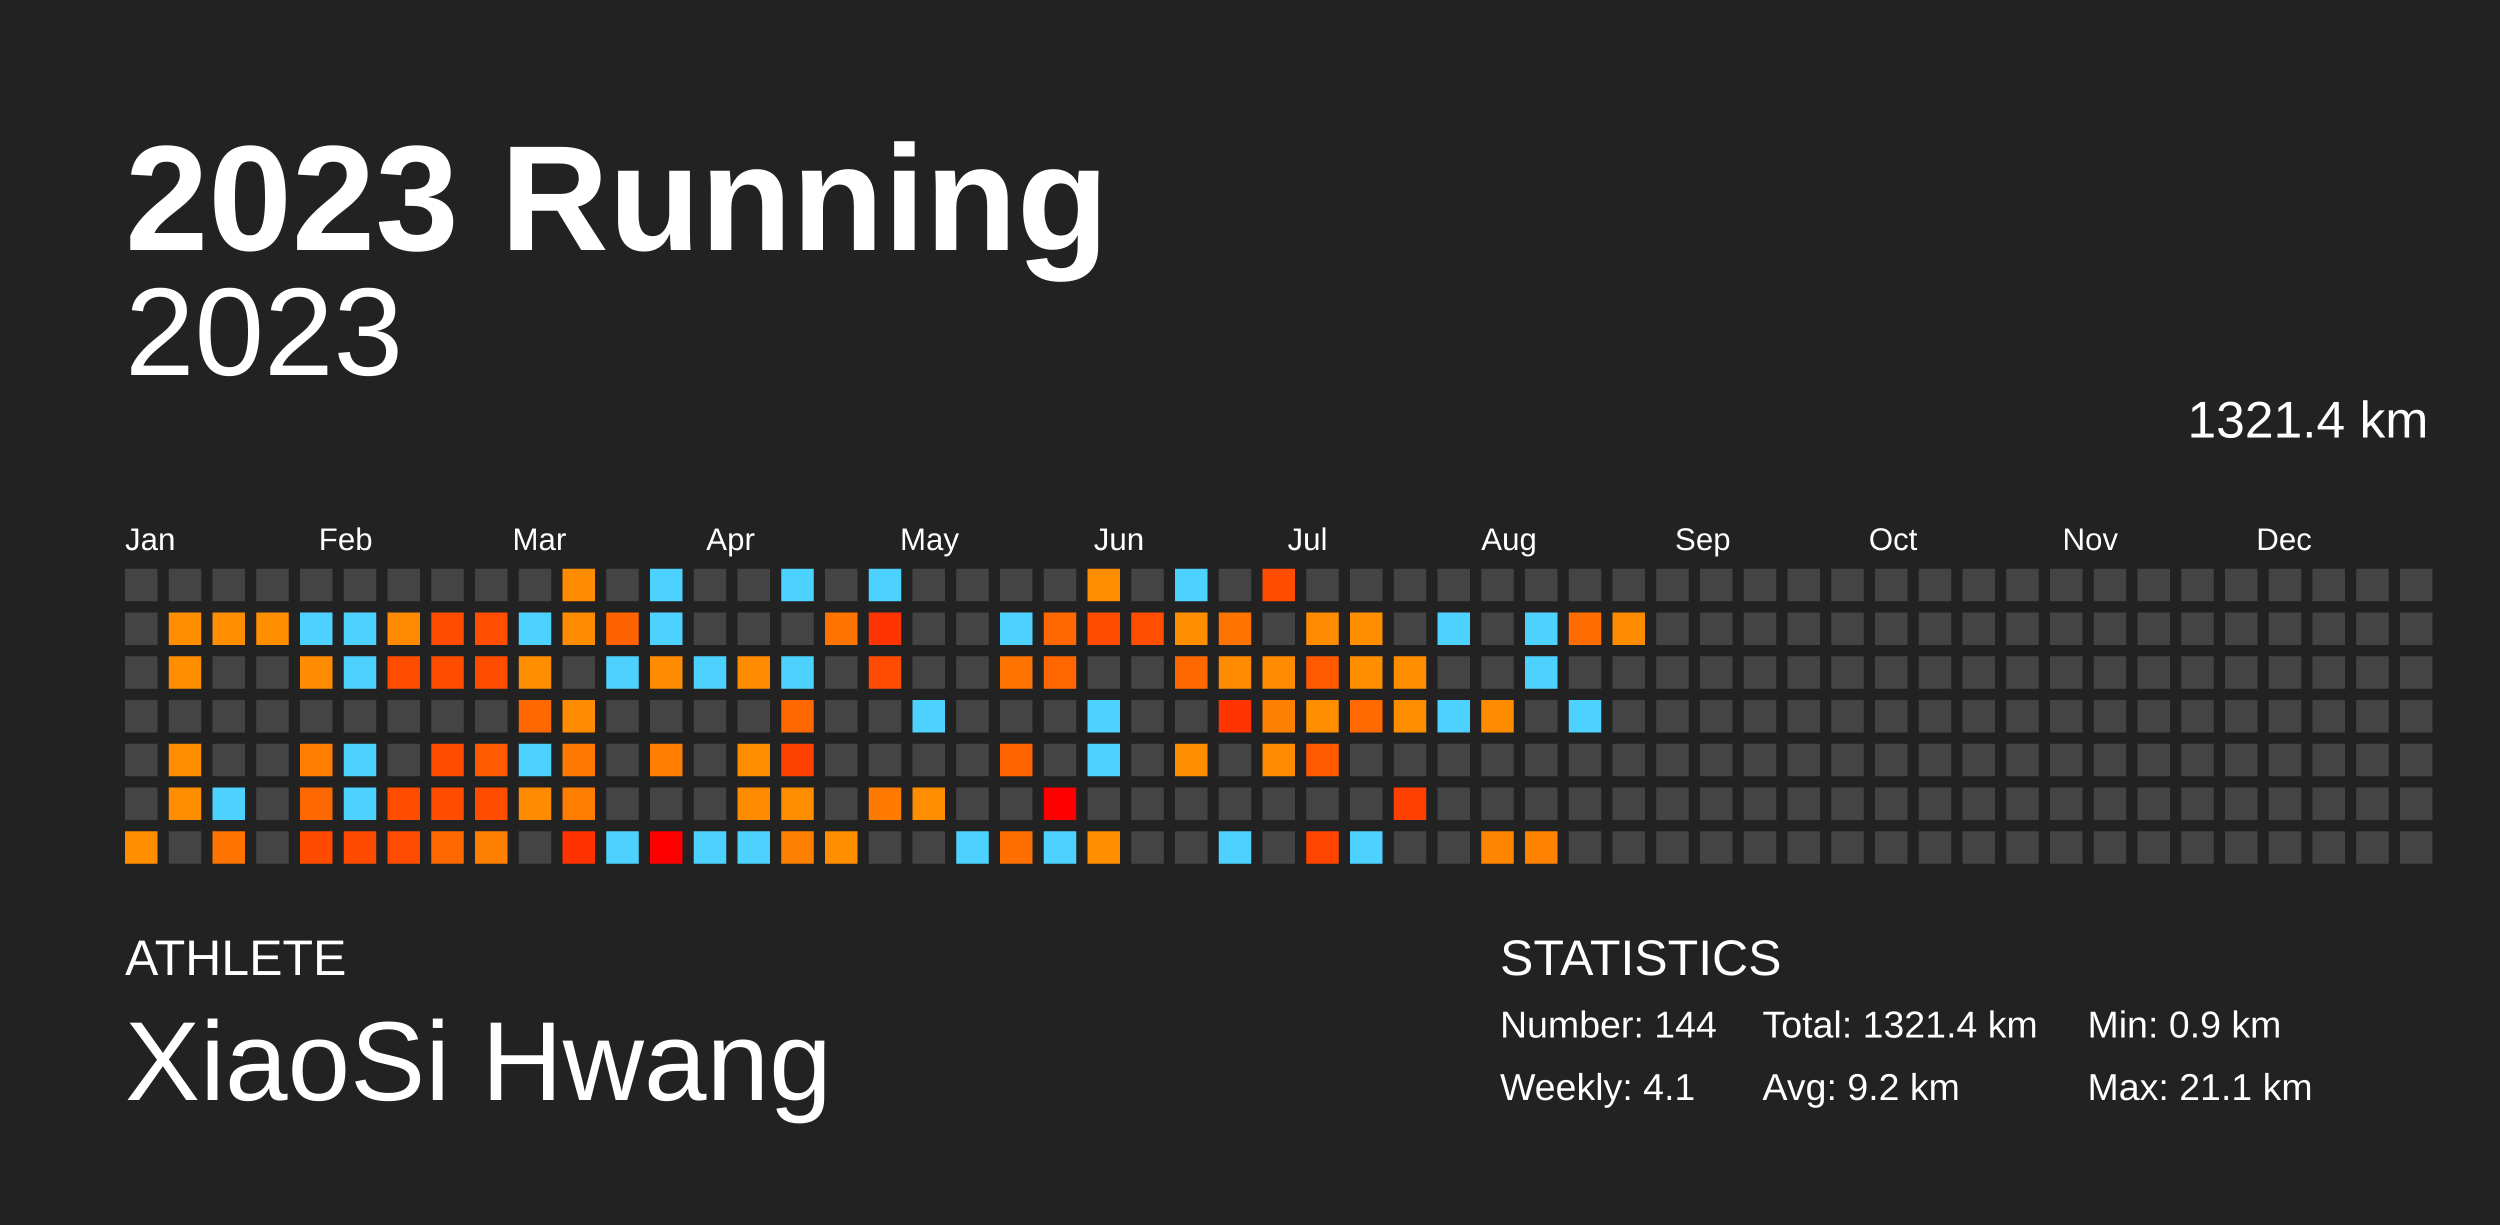
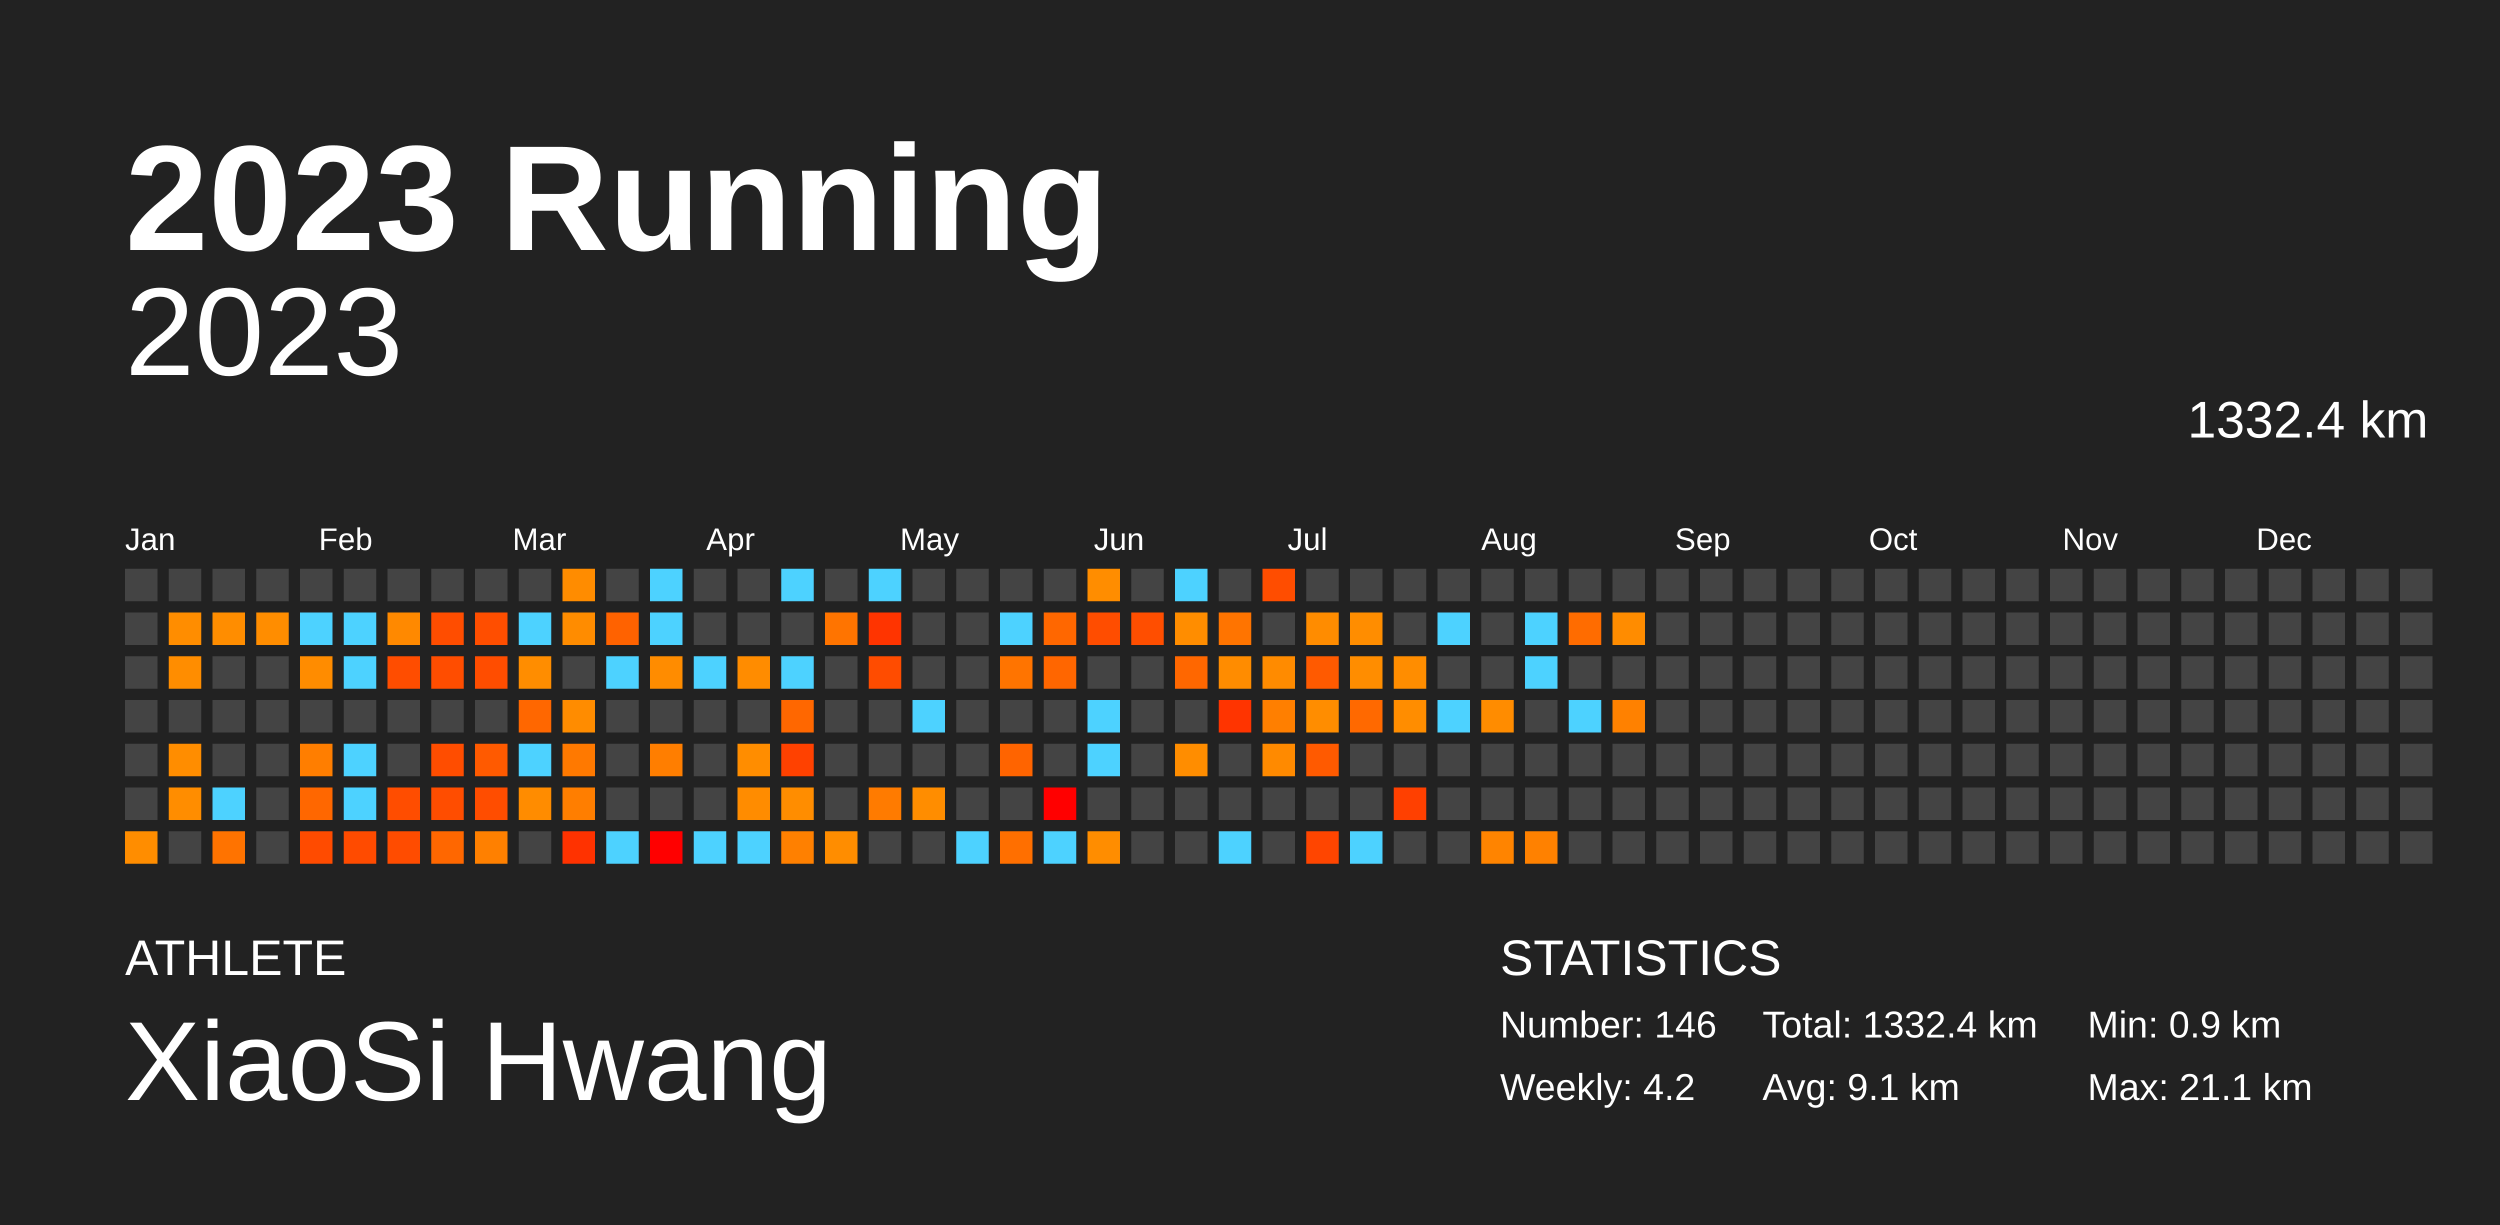
<svg xmlns="http://www.w3.org/2000/svg" baseProfile="full" height="98mm" version="1.1" viewBox="0,0,200,98" width="200mm">
  <defs />
  <rect fill="#222222" height="98" width="200" x="0" y="0" />
  <text fill="#FFFFFF" style="font-size:12px; font-family:Arial; font-weight:bold;" x="10" y="20">2023 Running</text>
  <text fill="#FFFFFF" style="font-size:4px; font-family:Arial" x="10" y="78">ATHLETE</text>
  <text fill="#FFFFFF" style="font-size:9px; font-family:Arial" x="10" y="88">XiaoSi Hwang</text>
  <text fill="#FFFFFF" style="font-size:4px; font-family:Arial" x="120" y="78">STATISTICS</text>
-   <text fill="#FFFFFF" style="font-size:3px; font-family:Arial" x="120" y="83">Number: 144</text>
-   <text fill="#FFFFFF" style="font-size:3px; font-family:Arial" x="120" y="88">Weekly: 4.1</text>
-   <text fill="#FFFFFF" style="font-size:3px; font-family:Arial" x="141" y="83">Total: 1321.4 km</text>
-   <text fill="#FFFFFF" style="font-size:3px; font-family:Arial" x="141" y="88">Avg: 9.2 km</text>
+   <text fill="#FFFFFF" style="font-size:3px; font-family:Arial" x="120" y="83">Number: 146</text>
+   <text fill="#FFFFFF" style="font-size:3px; font-family:Arial" x="120" y="88">Weekly: 4.2</text>
+   <text fill="#FFFFFF" style="font-size:3px; font-family:Arial" x="141" y="83">Total: 1332.4 km</text>
+   <text fill="#FFFFFF" style="font-size:3px; font-family:Arial" x="141" y="88">Avg: 9.1 km</text>
  <text fill="#FFFFFF" style="font-size:3px; font-family:Arial" x="167" y="83">Min: 0.9 km</text>
  <text fill="#FFFFFF" style="font-size:3px; font-family:Arial" x="167" y="88">Max: 21.1 km</text>
  <text alignment-baseline="hanging" fill="#FFFFFF" style="font-size:10.0px; font-family:Arial;" x="10" y="30">2023</text>
-   <text alignment-baseline="hanging" fill="#FFFFFF" style="font-size:4.125px; font-family:Arial;" x="175" y="35">1321.4 km</text>
+   <text alignment-baseline="hanging" fill="#FFFFFF" style="font-size:4.125px; font-family:Arial;" x="175" y="35">1332.4 km</text>
  <text fill="#FFFFFF" style="font-size:2.5px; font-family:Arial" x="10.0" y="44">Jan</text>
  <text fill="#FFFFFF" style="font-size:2.5px; font-family:Arial" x="25.5" y="44">Feb</text>
  <text fill="#FFFFFF" style="font-size:2.5px; font-family:Arial" x="41.0" y="44">Mar</text>
  <text fill="#FFFFFF" style="font-size:2.5px; font-family:Arial" x="56.5" y="44">Apr</text>
  <text fill="#FFFFFF" style="font-size:2.5px; font-family:Arial" x="72.0" y="44">May</text>
  <text fill="#FFFFFF" style="font-size:2.5px; font-family:Arial" x="87.5" y="44">Jun</text>
  <text fill="#FFFFFF" style="font-size:2.5px; font-family:Arial" x="103.0" y="44">Jul</text>
  <text fill="#FFFFFF" style="font-size:2.5px; font-family:Arial" x="118.5" y="44">Aug</text>
  <text fill="#FFFFFF" style="font-size:2.5px; font-family:Arial" x="134.0" y="44">Sep</text>
  <text fill="#FFFFFF" style="font-size:2.5px; font-family:Arial" x="149.5" y="44">Oct</text>
  <text fill="#FFFFFF" style="font-size:2.5px; font-family:Arial" x="165.0" y="44">Nov</text>
  <text fill="#FFFFFF" style="font-size:2.5px; font-family:Arial" x="180.5" y="44">Dec</text>
  <rect fill="#444444" height="2.6" width="2.6" x="10.0" y="45.5" />
  <rect fill="#444444" height="2.6" width="2.6" x="10.0" y="49.0" />
  <rect fill="#444444" height="2.6" width="2.6" x="10.0" y="52.5" />
  <rect fill="#444444" height="2.6" width="2.6" x="10.0" y="56.0" />
  <rect fill="#444444" height="2.6" width="2.6" x="10.0" y="59.5" />
  <rect fill="#444444" height="2.6" width="2.6" x="10.0" y="63.0" />
  <rect fill="#ff8d00" height="2.6" width="2.6" x="10.0" y="66.5" />
  <rect fill="#444444" height="2.6" width="2.6" x="13.5" y="45.5" />
  <rect fill="#ff8d00" height="2.6" width="2.6" x="13.5" y="49.0" />
  <rect fill="#ff8d00" height="2.6" width="2.6" x="13.5" y="52.5" />
  <rect fill="#444444" height="2.6" width="2.6" x="13.5" y="56.0" />
  <rect fill="#ff8d00" height="2.6" width="2.6" x="13.5" y="59.5" />
  <rect fill="#ff8d00" height="2.6" width="2.6" x="13.5" y="63.0" />
  <rect fill="#444444" height="2.6" width="2.6" x="13.5" y="66.5" />
  <rect fill="#444444" height="2.6" width="2.6" x="17.0" y="45.5" />
  <rect fill="#ff8d00" height="2.6" width="2.6" x="17.0" y="49.0" />
  <rect fill="#444444" height="2.6" width="2.6" x="17.0" y="52.5" />
  <rect fill="#444444" height="2.6" width="2.6" x="17.0" y="56.0" />
  <rect fill="#444444" height="2.6" width="2.6" x="17.0" y="59.5" />
  <rect fill="#4dd2ff" height="2.6" width="2.6" x="17.0" y="63.0" />
  <rect fill="#ff7300" height="2.6" width="2.6" x="17.0" y="66.5" />
  <rect fill="#444444" height="2.6" width="2.6" x="20.5" y="45.5" />
  <rect fill="#ff8d00" height="2.6" width="2.6" x="20.5" y="49.0" />
  <rect fill="#444444" height="2.6" width="2.6" x="20.5" y="52.5" />
  <rect fill="#444444" height="2.6" width="2.6" x="20.5" y="56.0" />
  <rect fill="#444444" height="2.6" width="2.6" x="20.5" y="59.5" />
  <rect fill="#444444" height="2.6" width="2.6" x="20.5" y="63.0" />
  <rect fill="#444444" height="2.6" width="2.6" x="20.5" y="66.5" />
  <rect fill="#444444" height="2.6" width="2.6" x="24.0" y="45.5" />
  <rect fill="#4dd2ff" height="2.6" width="2.6" x="24.0" y="49.0" />
  <rect fill="#ff8c00" height="2.6" width="2.6" x="24.0" y="52.5" />
  <rect fill="#444444" height="2.6" width="2.6" x="24.0" y="56.0" />
  <rect fill="#ff7e00" height="2.6" width="2.6" x="24.0" y="59.5" />
  <rect fill="#ff6700" height="2.6" width="2.6" x="24.0" y="63.0" />
  <rect fill="#ff4b00" height="2.6" width="2.6" x="24.0" y="66.5" />
  <rect fill="#444444" height="2.6" width="2.6" x="27.5" y="45.5" />
  <rect fill="#4dd2ff" height="2.6" width="2.6" x="27.5" y="49.0" />
  <rect fill="#4dd2ff" height="2.6" width="2.6" x="27.5" y="52.5" />
  <rect fill="#444444" height="2.6" width="2.6" x="27.5" y="56.0" />
  <rect fill="#4dd2ff" height="2.6" width="2.6" x="27.5" y="59.5" />
  <rect fill="#4dd2ff" height="2.6" width="2.6" x="27.5" y="63.0" />
  <rect fill="#ff4b00" height="2.6" width="2.6" x="27.5" y="66.5" />
  <rect fill="#444444" height="2.6" width="2.6" x="31.0" y="45.5" />
  <rect fill="#ff8900" height="2.6" width="2.6" x="31.0" y="49.0" />
  <rect fill="#ff4d00" height="2.6" width="2.6" x="31.0" y="52.5" />
  <rect fill="#444444" height="2.6" width="2.6" x="31.0" y="56.0" />
  <rect fill="#444444" height="2.6" width="2.6" x="31.0" y="59.5" />
  <rect fill="#ff4d00" height="2.6" width="2.6" x="31.0" y="63.0" />
  <rect fill="#ff4c00" height="2.6" width="2.6" x="31.0" y="66.5" />
  <rect fill="#444444" height="2.6" width="2.6" x="34.5" y="45.5" />
  <rect fill="#ff4d00" height="2.6" width="2.6" x="34.5" y="49.0" />
  <rect fill="#ff4d00" height="2.6" width="2.6" x="34.5" y="52.5" />
  <rect fill="#444444" height="2.6" width="2.6" x="34.5" y="56.0" />
  <rect fill="#ff4d00" height="2.6" width="2.6" x="34.5" y="59.5" />
  <rect fill="#ff4d00" height="2.6" width="2.6" x="34.5" y="63.0" />
  <rect fill="#ff6700" height="2.6" width="2.6" x="34.5" y="66.5" />
  <rect fill="#444444" height="2.6" width="2.6" x="38.0" y="45.5" />
  <rect fill="#ff4e00" height="2.6" width="2.6" x="38.0" y="49.0" />
  <rect fill="#ff4d00" height="2.6" width="2.6" x="38.0" y="52.5" />
  <rect fill="#444444" height="2.6" width="2.6" x="38.0" y="56.0" />
  <rect fill="#ff5a00" height="2.6" width="2.6" x="38.0" y="59.5" />
  <rect fill="#ff4d00" height="2.6" width="2.6" x="38.0" y="63.0" />
  <rect fill="#ff8000" height="2.6" width="2.6" x="38.0" y="66.5" />
  <rect fill="#444444" height="2.6" width="2.6" x="41.5" y="45.5" />
  <rect fill="#4dd2ff" height="2.6" width="2.6" x="41.5" y="49.0" />
  <rect fill="#ff8d00" height="2.6" width="2.6" x="41.5" y="52.5" />
  <rect fill="#ff6700" height="2.6" width="2.6" x="41.5" y="56.0" />
  <rect fill="#4dd2ff" height="2.6" width="2.6" x="41.5" y="59.5" />
  <rect fill="#ff8c00" height="2.6" width="2.6" x="41.5" y="63.0" />
  <rect fill="#444444" height="2.6" width="2.6" x="41.5" y="66.5" />
  <rect fill="#ff8c00" height="2.6" width="2.6" x="45.0" y="45.5" />
  <rect fill="#ff8c00" height="2.6" width="2.6" x="45.0" y="49.0" />
  <rect fill="#444444" height="2.6" width="2.6" x="45.0" y="52.5" />
  <rect fill="#ff8c00" height="2.6" width="2.6" x="45.0" y="56.0" />
  <rect fill="#ff7900" height="2.6" width="2.6" x="45.0" y="59.5" />
  <rect fill="#ff7e00" height="2.6" width="2.6" x="45.0" y="63.0" />
  <rect fill="#ff3200" height="2.6" width="2.6" x="45.0" y="66.5" />
  <rect fill="#444444" height="2.6" width="2.6" x="48.5" y="45.5" />
  <rect fill="#ff6200" height="2.6" width="2.6" x="48.5" y="49.0" />
  <rect fill="#4dd2ff" height="2.6" width="2.6" x="48.5" y="52.5" />
  <rect fill="#444444" height="2.6" width="2.6" x="48.5" y="56.0" />
  <rect fill="#444444" height="2.6" width="2.6" x="48.5" y="59.5" />
  <rect fill="#444444" height="2.6" width="2.6" x="48.5" y="63.0" />
  <rect fill="#4dd2ff" height="2.6" width="2.6" x="48.5" y="66.5" />
  <rect fill="#4dd2ff" height="2.6" width="2.6" x="52.0" y="45.5" />
  <rect fill="#4dd2ff" height="2.6" width="2.6" x="52.0" y="49.0" />
  <rect fill="#ff8c00" height="2.6" width="2.6" x="52.0" y="52.5" />
  <rect fill="#444444" height="2.6" width="2.6" x="52.0" y="56.0" />
  <rect fill="#ff7e00" height="2.6" width="2.6" x="52.0" y="59.5" />
  <rect fill="#444444" height="2.6" width="2.6" x="52.0" y="63.0" />
  <rect fill="red" height="2.6" width="2.6" x="52.0" y="66.5" />
  <rect fill="#444444" height="2.6" width="2.6" x="55.5" y="45.5" />
  <rect fill="#444444" height="2.6" width="2.6" x="55.5" y="49.0" />
  <rect fill="#4dd2ff" height="2.6" width="2.6" x="55.5" y="52.5" />
  <rect fill="#444444" height="2.6" width="2.6" x="55.5" y="56.0" />
  <rect fill="#444444" height="2.6" width="2.6" x="55.5" y="59.5" />
  <rect fill="#444444" height="2.6" width="2.6" x="55.5" y="63.0" />
  <rect fill="#4dd2ff" height="2.6" width="2.6" x="55.5" y="66.5" />
  <rect fill="#444444" height="2.6" width="2.6" x="59.0" y="45.5" />
  <rect fill="#444444" height="2.6" width="2.6" x="59.0" y="49.0" />
  <rect fill="#ff8c00" height="2.6" width="2.6" x="59.0" y="52.5" />
  <rect fill="#444444" height="2.6" width="2.6" x="59.0" y="56.0" />
  <rect fill="#ff8d00" height="2.6" width="2.6" x="59.0" y="59.5" />
  <rect fill="#ff8c00" height="2.6" width="2.6" x="59.0" y="63.0" />
  <rect fill="#4dd2ff" height="2.6" width="2.6" x="59.0" y="66.5" />
  <rect fill="#4dd2ff" height="2.6" width="2.6" x="62.5" y="45.5" />
  <rect fill="#444444" height="2.6" width="2.6" x="62.5" y="49.0" />
  <rect fill="#4dd2ff" height="2.6" width="2.6" x="62.5" y="52.5" />
  <rect fill="#ff6700" height="2.6" width="2.6" x="62.5" y="56.0" />
  <rect fill="#ff4100" height="2.6" width="2.6" x="62.5" y="59.5" />
  <rect fill="#ff8d00" height="2.6" width="2.6" x="62.5" y="63.0" />
  <rect fill="#ff8000" height="2.6" width="2.6" x="62.5" y="66.5" />
  <rect fill="#444444" height="2.6" width="2.6" x="66.0" y="45.5" />
  <rect fill="#ff7400" height="2.6" width="2.6" x="66.0" y="49.0" />
  <rect fill="#444444" height="2.6" width="2.6" x="66.0" y="52.5" />
  <rect fill="#444444" height="2.6" width="2.6" x="66.0" y="56.0" />
  <rect fill="#444444" height="2.6" width="2.6" x="66.0" y="59.5" />
  <rect fill="#444444" height="2.6" width="2.6" x="66.0" y="63.0" />
  <rect fill="#ff8d00" height="2.6" width="2.6" x="66.0" y="66.5" />
  <rect fill="#4dd2ff" height="2.6" width="2.6" x="69.5" y="45.5" />
  <rect fill="#ff3400" height="2.6" width="2.6" x="69.5" y="49.0" />
  <rect fill="#ff4c00" height="2.6" width="2.6" x="69.5" y="52.5" />
  <rect fill="#444444" height="2.6" width="2.6" x="69.5" y="56.0" />
  <rect fill="#444444" height="2.6" width="2.6" x="69.5" y="59.5" />
  <rect fill="#ff7b00" height="2.6" width="2.6" x="69.5" y="63.0" />
  <rect fill="#444444" height="2.6" width="2.6" x="69.5" y="66.5" />
  <rect fill="#444444" height="2.6" width="2.6" x="73.0" y="45.5" />
  <rect fill="#444444" height="2.6" width="2.6" x="73.0" y="49.0" />
  <rect fill="#444444" height="2.6" width="2.6" x="73.0" y="52.5" />
  <rect fill="#4dd2ff" height="2.6" width="2.6" x="73.0" y="56.0" />
  <rect fill="#444444" height="2.6" width="2.6" x="73.0" y="59.5" />
  <rect fill="#ff8d00" height="2.6" width="2.6" x="73.0" y="63.0" />
  <rect fill="#444444" height="2.6" width="2.6" x="73.0" y="66.5" />
  <rect fill="#444444" height="2.6" width="2.6" x="76.5" y="45.5" />
  <rect fill="#444444" height="2.6" width="2.6" x="76.5" y="49.0" />
  <rect fill="#444444" height="2.6" width="2.6" x="76.5" y="52.5" />
  <rect fill="#444444" height="2.6" width="2.6" x="76.5" y="56.0" />
  <rect fill="#444444" height="2.6" width="2.6" x="76.5" y="59.5" />
  <rect fill="#444444" height="2.6" width="2.6" x="76.5" y="63.0" />
  <rect fill="#4dd2ff" height="2.6" width="2.6" x="76.5" y="66.5" />
  <rect fill="#444444" height="2.6" width="2.6" x="80.0" y="45.5" />
  <rect fill="#4dd2ff" height="2.6" width="2.6" x="80.0" y="49.0" />
  <rect fill="#ff7400" height="2.6" width="2.6" x="80.0" y="52.5" />
  <rect fill="#444444" height="2.6" width="2.6" x="80.0" y="56.0" />
  <rect fill="#ff6400" height="2.6" width="2.6" x="80.0" y="59.5" />
  <rect fill="#444444" height="2.6" width="2.6" x="80.0" y="63.0" />
  <rect fill="#ff6f00" height="2.6" width="2.6" x="80.0" y="66.5" />
  <rect fill="#444444" height="2.6" width="2.6" x="83.5" y="45.5" />
  <rect fill="#ff6700" height="2.6" width="2.6" x="83.5" y="49.0" />
  <rect fill="#ff6600" height="2.6" width="2.6" x="83.5" y="52.5" />
  <rect fill="#444444" height="2.6" width="2.6" x="83.5" y="56.0" />
  <rect fill="#444444" height="2.6" width="2.6" x="83.5" y="59.5" />
  <rect fill="red" height="2.6" width="2.6" x="83.5" y="63.0" />
  <rect fill="#4dd2ff" height="2.6" width="2.6" x="83.5" y="66.5" />
  <rect fill="#ff8d00" height="2.6" width="2.6" x="87.0" y="45.5" />
  <rect fill="#ff4d00" height="2.6" width="2.6" x="87.0" y="49.0" />
  <rect fill="#444444" height="2.6" width="2.6" x="87.0" y="52.5" />
  <rect fill="#4dd2ff" height="2.6" width="2.6" x="87.0" y="56.0" />
  <rect fill="#4dd2ff" height="2.6" width="2.6" x="87.0" y="59.5" />
  <rect fill="#444444" height="2.6" width="2.6" x="87.0" y="63.0" />
  <rect fill="#ff8d00" height="2.6" width="2.6" x="87.0" y="66.5" />
  <rect fill="#444444" height="2.6" width="2.6" x="90.5" y="45.5" />
  <rect fill="#ff4e00" height="2.6" width="2.6" x="90.5" y="49.0" />
  <rect fill="#444444" height="2.6" width="2.6" x="90.5" y="52.5" />
  <rect fill="#444444" height="2.6" width="2.6" x="90.5" y="56.0" />
  <rect fill="#444444" height="2.6" width="2.6" x="90.5" y="59.5" />
  <rect fill="#444444" height="2.6" width="2.6" x="90.5" y="63.0" />
  <rect fill="#444444" height="2.6" width="2.6" x="90.5" y="66.5" />
  <rect fill="#4dd2ff" height="2.6" width="2.6" x="94.0" y="45.5" />
  <rect fill="#ff8d00" height="2.6" width="2.6" x="94.0" y="49.0" />
  <rect fill="#ff6700" height="2.6" width="2.6" x="94.0" y="52.5" />
  <rect fill="#444444" height="2.6" width="2.6" x="94.0" y="56.0" />
  <rect fill="#ff8d00" height="2.6" width="2.6" x="94.0" y="59.5" />
  <rect fill="#444444" height="2.6" width="2.6" x="94.0" y="63.0" />
  <rect fill="#444444" height="2.6" width="2.6" x="94.0" y="66.5" />
  <rect fill="#444444" height="2.6" width="2.6" x="97.5" y="45.5" />
  <rect fill="#ff7400" height="2.6" width="2.6" x="97.5" y="49.0" />
  <rect fill="#ff8c00" height="2.6" width="2.6" x="97.5" y="52.5" />
  <rect fill="#ff3400" height="2.6" width="2.6" x="97.5" y="56.0" />
  <rect fill="#444444" height="2.6" width="2.6" x="97.5" y="59.5" />
  <rect fill="#444444" height="2.6" width="2.6" x="97.5" y="63.0" />
  <rect fill="#4dd2ff" height="2.6" width="2.6" x="97.5" y="66.5" />
  <rect fill="#ff4d00" height="2.6" width="2.6" x="101.0" y="45.5" />
  <rect fill="#444444" height="2.6" width="2.6" x="101.0" y="49.0" />
  <rect fill="#ff8b00" height="2.6" width="2.6" x="101.0" y="52.5" />
  <rect fill="#ff7f00" height="2.6" width="2.6" x="101.0" y="56.0" />
  <rect fill="#ff8a00" height="2.6" width="2.6" x="101.0" y="59.5" />
  <rect fill="#444444" height="2.6" width="2.6" x="101.0" y="63.0" />
  <rect fill="#444444" height="2.6" width="2.6" x="101.0" y="66.5" />
  <rect fill="#444444" height="2.6" width="2.6" x="104.5" y="45.5" />
  <rect fill="#ff8c00" height="2.6" width="2.6" x="104.5" y="49.0" />
  <rect fill="#ff5a00" height="2.6" width="2.6" x="104.5" y="52.5" />
  <rect fill="#ff8d00" height="2.6" width="2.6" x="104.5" y="56.0" />
  <rect fill="#ff5a00" height="2.6" width="2.6" x="104.5" y="59.5" />
  <rect fill="#444444" height="2.6" width="2.6" x="104.5" y="63.0" />
  <rect fill="#ff4500" height="2.6" width="2.6" x="104.5" y="66.5" />
  <rect fill="#444444" height="2.6" width="2.6" x="108.0" y="45.5" />
  <rect fill="#ff8d00" height="2.6" width="2.6" x="108.0" y="49.0" />
  <rect fill="#ff8d00" height="2.6" width="2.6" x="108.0" y="52.5" />
  <rect fill="#ff6900" height="2.6" width="2.6" x="108.0" y="56.0" />
  <rect fill="#444444" height="2.6" width="2.6" x="108.0" y="59.5" />
  <rect fill="#444444" height="2.6" width="2.6" x="108.0" y="63.0" />
  <rect fill="#4dd2ff" height="2.6" width="2.6" x="108.0" y="66.5" />
  <rect fill="#444444" height="2.6" width="2.6" x="111.5" y="45.5" />
  <rect fill="#444444" height="2.6" width="2.6" x="111.5" y="49.0" />
  <rect fill="#ff8d00" height="2.6" width="2.6" x="111.5" y="52.5" />
  <rect fill="#ff8d00" height="2.6" width="2.6" x="111.5" y="56.0" />
  <rect fill="#444444" height="2.6" width="2.6" x="111.5" y="59.5" />
  <rect fill="#ff4000" height="2.6" width="2.6" x="111.5" y="63.0" />
  <rect fill="#444444" height="2.6" width="2.6" x="111.5" y="66.5" />
  <rect fill="#444444" height="2.6" width="2.6" x="115.0" y="45.5" />
  <rect fill="#4dd2ff" height="2.6" width="2.6" x="115.0" y="49.0" />
  <rect fill="#444444" height="2.6" width="2.6" x="115.0" y="52.5" />
  <rect fill="#4dd2ff" height="2.6" width="2.6" x="115.0" y="56.0" />
  <rect fill="#444444" height="2.6" width="2.6" x="115.0" y="59.5" />
  <rect fill="#444444" height="2.6" width="2.6" x="115.0" y="63.0" />
  <rect fill="#444444" height="2.6" width="2.6" x="115.0" y="66.5" />
  <rect fill="#444444" height="2.6" width="2.6" x="118.5" y="45.5" />
  <rect fill="#444444" height="2.6" width="2.6" x="118.5" y="49.0" />
  <rect fill="#444444" height="2.6" width="2.6" x="118.5" y="52.5" />
  <rect fill="#ff8c00" height="2.6" width="2.6" x="118.5" y="56.0" />
  <rect fill="#444444" height="2.6" width="2.6" x="118.5" y="59.5" />
  <rect fill="#444444" height="2.6" width="2.6" x="118.5" y="63.0" />
  <rect fill="#ff8400" height="2.6" width="2.6" x="118.5" y="66.5" />
  <rect fill="#444444" height="2.6" width="2.6" x="122.0" y="45.5" />
  <rect fill="#4dd2ff" height="2.6" width="2.6" x="122.0" y="49.0" />
  <rect fill="#4dd2ff" height="2.6" width="2.6" x="122.0" y="52.5" />
  <rect fill="#444444" height="2.6" width="2.6" x="122.0" y="56.0" />
  <rect fill="#444444" height="2.6" width="2.6" x="122.0" y="59.5" />
  <rect fill="#444444" height="2.6" width="2.6" x="122.0" y="63.0" />
  <rect fill="#ff8100" height="2.6" width="2.6" x="122.0" y="66.5" />
  <rect fill="#444444" height="2.6" width="2.6" x="125.5" y="45.5" />
  <rect fill="#ff6c00" height="2.6" width="2.6" x="125.5" y="49.0" />
  <rect fill="#444444" height="2.6" width="2.6" x="125.5" y="52.5" />
  <rect fill="#4dd2ff" height="2.6" width="2.6" x="125.5" y="56.0" />
  <rect fill="#444444" height="2.6" width="2.6" x="125.5" y="59.5" />
  <rect fill="#444444" height="2.6" width="2.6" x="125.5" y="63.0" />
  <rect fill="#444444" height="2.6" width="2.6" x="125.5" y="66.5" />
  <rect fill="#444444" height="2.6" width="2.6" x="129.0" y="45.5" />
  <rect fill="#ff8c00" height="2.6" width="2.6" x="129.0" y="49.0" />
  <rect fill="#444444" height="2.6" width="2.6" x="129.0" y="52.5" />
-   <rect fill="#444444" height="2.6" width="2.6" x="129.0" y="56.0" />
+   <rect fill="#ff8100" height="2.6" width="2.6" x="129.0" y="56.0" />
  <rect fill="#444444" height="2.6" width="2.6" x="129.0" y="59.5" />
  <rect fill="#444444" height="2.6" width="2.6" x="129.0" y="63.0" />
  <rect fill="#444444" height="2.6" width="2.6" x="129.0" y="66.5" />
  <rect fill="#444444" height="2.6" width="2.6" x="132.5" y="45.5" />
  <rect fill="#444444" height="2.6" width="2.6" x="132.5" y="49.0" />
  <rect fill="#444444" height="2.6" width="2.6" x="132.5" y="52.5" />
  <rect fill="#444444" height="2.6" width="2.6" x="132.5" y="56.0" />
  <rect fill="#444444" height="2.6" width="2.6" x="132.5" y="59.5" />
  <rect fill="#444444" height="2.6" width="2.6" x="132.5" y="63.0" />
  <rect fill="#444444" height="2.6" width="2.6" x="132.5" y="66.5" />
  <rect fill="#444444" height="2.6" width="2.6" x="136.0" y="45.5" />
  <rect fill="#444444" height="2.6" width="2.6" x="136.0" y="49.0" />
  <rect fill="#444444" height="2.6" width="2.6" x="136.0" y="52.5" />
  <rect fill="#444444" height="2.6" width="2.6" x="136.0" y="56.0" />
  <rect fill="#444444" height="2.6" width="2.6" x="136.0" y="59.5" />
  <rect fill="#444444" height="2.6" width="2.6" x="136.0" y="63.0" />
  <rect fill="#444444" height="2.6" width="2.6" x="136.0" y="66.5" />
  <rect fill="#444444" height="2.6" width="2.6" x="139.5" y="45.5" />
  <rect fill="#444444" height="2.6" width="2.6" x="139.5" y="49.0" />
  <rect fill="#444444" height="2.6" width="2.6" x="139.5" y="52.5" />
  <rect fill="#444444" height="2.6" width="2.6" x="139.5" y="56.0" />
  <rect fill="#444444" height="2.6" width="2.6" x="139.5" y="59.5" />
  <rect fill="#444444" height="2.6" width="2.6" x="139.5" y="63.0" />
  <rect fill="#444444" height="2.6" width="2.6" x="139.5" y="66.5" />
  <rect fill="#444444" height="2.6" width="2.6" x="143.0" y="45.5" />
  <rect fill="#444444" height="2.6" width="2.6" x="143.0" y="49.0" />
  <rect fill="#444444" height="2.6" width="2.6" x="143.0" y="52.5" />
  <rect fill="#444444" height="2.6" width="2.6" x="143.0" y="56.0" />
  <rect fill="#444444" height="2.6" width="2.6" x="143.0" y="59.5" />
  <rect fill="#444444" height="2.6" width="2.6" x="143.0" y="63.0" />
  <rect fill="#444444" height="2.6" width="2.6" x="143.0" y="66.5" />
  <rect fill="#444444" height="2.6" width="2.6" x="146.5" y="45.5" />
  <rect fill="#444444" height="2.6" width="2.6" x="146.5" y="49.0" />
  <rect fill="#444444" height="2.6" width="2.6" x="146.5" y="52.5" />
  <rect fill="#444444" height="2.6" width="2.6" x="146.5" y="56.0" />
  <rect fill="#444444" height="2.6" width="2.6" x="146.5" y="59.5" />
  <rect fill="#444444" height="2.6" width="2.6" x="146.5" y="63.0" />
  <rect fill="#444444" height="2.6" width="2.6" x="146.5" y="66.5" />
  <rect fill="#444444" height="2.6" width="2.6" x="150.0" y="45.5" />
  <rect fill="#444444" height="2.6" width="2.6" x="150.0" y="49.0" />
  <rect fill="#444444" height="2.6" width="2.6" x="150.0" y="52.5" />
  <rect fill="#444444" height="2.6" width="2.6" x="150.0" y="56.0" />
  <rect fill="#444444" height="2.6" width="2.6" x="150.0" y="59.5" />
  <rect fill="#444444" height="2.6" width="2.6" x="150.0" y="63.0" />
  <rect fill="#444444" height="2.6" width="2.6" x="150.0" y="66.5" />
  <rect fill="#444444" height="2.6" width="2.6" x="153.5" y="45.5" />
  <rect fill="#444444" height="2.6" width="2.6" x="153.5" y="49.0" />
  <rect fill="#444444" height="2.6" width="2.6" x="153.5" y="52.5" />
  <rect fill="#444444" height="2.6" width="2.6" x="153.5" y="56.0" />
  <rect fill="#444444" height="2.6" width="2.6" x="153.5" y="59.5" />
  <rect fill="#444444" height="2.6" width="2.6" x="153.5" y="63.0" />
  <rect fill="#444444" height="2.6" width="2.6" x="153.5" y="66.5" />
  <rect fill="#444444" height="2.6" width="2.6" x="157.0" y="45.5" />
  <rect fill="#444444" height="2.6" width="2.6" x="157.0" y="49.0" />
  <rect fill="#444444" height="2.6" width="2.6" x="157.0" y="52.5" />
  <rect fill="#444444" height="2.6" width="2.6" x="157.0" y="56.0" />
  <rect fill="#444444" height="2.6" width="2.6" x="157.0" y="59.5" />
  <rect fill="#444444" height="2.6" width="2.6" x="157.0" y="63.0" />
  <rect fill="#444444" height="2.6" width="2.6" x="157.0" y="66.5" />
  <rect fill="#444444" height="2.6" width="2.6" x="160.5" y="45.5" />
  <rect fill="#444444" height="2.6" width="2.6" x="160.5" y="49.0" />
  <rect fill="#444444" height="2.6" width="2.6" x="160.5" y="52.5" />
  <rect fill="#444444" height="2.6" width="2.6" x="160.5" y="56.0" />
  <rect fill="#444444" height="2.6" width="2.6" x="160.5" y="59.5" />
  <rect fill="#444444" height="2.6" width="2.6" x="160.5" y="63.0" />
  <rect fill="#444444" height="2.6" width="2.6" x="160.5" y="66.5" />
  <rect fill="#444444" height="2.6" width="2.6" x="164.0" y="45.5" />
  <rect fill="#444444" height="2.6" width="2.6" x="164.0" y="49.0" />
  <rect fill="#444444" height="2.6" width="2.6" x="164.0" y="52.5" />
  <rect fill="#444444" height="2.6" width="2.6" x="164.0" y="56.0" />
  <rect fill="#444444" height="2.6" width="2.6" x="164.0" y="59.5" />
  <rect fill="#444444" height="2.6" width="2.6" x="164.0" y="63.0" />
  <rect fill="#444444" height="2.6" width="2.6" x="164.0" y="66.5" />
  <rect fill="#444444" height="2.6" width="2.6" x="167.5" y="45.5" />
  <rect fill="#444444" height="2.6" width="2.6" x="167.5" y="49.0" />
  <rect fill="#444444" height="2.6" width="2.6" x="167.5" y="52.5" />
  <rect fill="#444444" height="2.6" width="2.6" x="167.5" y="56.0" />
  <rect fill="#444444" height="2.6" width="2.6" x="167.5" y="59.5" />
  <rect fill="#444444" height="2.6" width="2.6" x="167.5" y="63.0" />
  <rect fill="#444444" height="2.6" width="2.6" x="167.5" y="66.5" />
  <rect fill="#444444" height="2.6" width="2.6" x="171.0" y="45.5" />
  <rect fill="#444444" height="2.6" width="2.6" x="171.0" y="49.0" />
  <rect fill="#444444" height="2.6" width="2.6" x="171.0" y="52.5" />
  <rect fill="#444444" height="2.6" width="2.6" x="171.0" y="56.0" />
  <rect fill="#444444" height="2.6" width="2.6" x="171.0" y="59.5" />
  <rect fill="#444444" height="2.6" width="2.6" x="171.0" y="63.0" />
  <rect fill="#444444" height="2.6" width="2.6" x="171.0" y="66.5" />
  <rect fill="#444444" height="2.6" width="2.6" x="174.5" y="45.5" />
  <rect fill="#444444" height="2.6" width="2.6" x="174.5" y="49.0" />
  <rect fill="#444444" height="2.6" width="2.6" x="174.5" y="52.5" />
  <rect fill="#444444" height="2.6" width="2.6" x="174.5" y="56.0" />
  <rect fill="#444444" height="2.6" width="2.6" x="174.5" y="59.5" />
  <rect fill="#444444" height="2.6" width="2.6" x="174.5" y="63.0" />
  <rect fill="#444444" height="2.6" width="2.6" x="174.5" y="66.5" />
  <rect fill="#444444" height="2.6" width="2.6" x="178.0" y="45.5" />
  <rect fill="#444444" height="2.6" width="2.6" x="178.0" y="49.0" />
  <rect fill="#444444" height="2.6" width="2.6" x="178.0" y="52.5" />
  <rect fill="#444444" height="2.6" width="2.6" x="178.0" y="56.0" />
  <rect fill="#444444" height="2.6" width="2.6" x="178.0" y="59.5" />
  <rect fill="#444444" height="2.6" width="2.6" x="178.0" y="63.0" />
  <rect fill="#444444" height="2.6" width="2.6" x="178.0" y="66.5" />
  <rect fill="#444444" height="2.6" width="2.6" x="181.5" y="45.5" />
  <rect fill="#444444" height="2.6" width="2.6" x="181.5" y="49.0" />
  <rect fill="#444444" height="2.6" width="2.6" x="181.5" y="52.5" />
  <rect fill="#444444" height="2.6" width="2.6" x="181.5" y="56.0" />
  <rect fill="#444444" height="2.6" width="2.6" x="181.5" y="59.5" />
  <rect fill="#444444" height="2.6" width="2.6" x="181.5" y="63.0" />
  <rect fill="#444444" height="2.6" width="2.6" x="181.5" y="66.5" />
  <rect fill="#444444" height="2.6" width="2.6" x="185.0" y="45.5" />
  <rect fill="#444444" height="2.6" width="2.6" x="185.0" y="49.0" />
  <rect fill="#444444" height="2.6" width="2.6" x="185.0" y="52.5" />
  <rect fill="#444444" height="2.6" width="2.6" x="185.0" y="56.0" />
  <rect fill="#444444" height="2.6" width="2.6" x="185.0" y="59.5" />
  <rect fill="#444444" height="2.6" width="2.6" x="185.0" y="63.0" />
  <rect fill="#444444" height="2.6" width="2.6" x="185.0" y="66.5" />
  <rect fill="#444444" height="2.6" width="2.6" x="188.5" y="45.5" />
  <rect fill="#444444" height="2.6" width="2.6" x="188.5" y="49.0" />
  <rect fill="#444444" height="2.6" width="2.6" x="188.5" y="52.5" />
  <rect fill="#444444" height="2.6" width="2.6" x="188.5" y="56.0" />
  <rect fill="#444444" height="2.6" width="2.6" x="188.5" y="59.5" />
  <rect fill="#444444" height="2.6" width="2.6" x="188.5" y="63.0" />
  <rect fill="#444444" height="2.6" width="2.6" x="188.5" y="66.5" />
  <rect fill="#444444" height="2.6" width="2.6" x="192.0" y="45.5" />
  <rect fill="#444444" height="2.6" width="2.6" x="192.0" y="49.0" />
  <rect fill="#444444" height="2.6" width="2.6" x="192.0" y="52.5" />
  <rect fill="#444444" height="2.6" width="2.6" x="192.0" y="56.0" />
  <rect fill="#444444" height="2.6" width="2.6" x="192.0" y="59.5" />
  <rect fill="#444444" height="2.6" width="2.6" x="192.0" y="63.0" />
  <rect fill="#444444" height="2.6" width="2.6" x="192.0" y="66.5" />
</svg>
